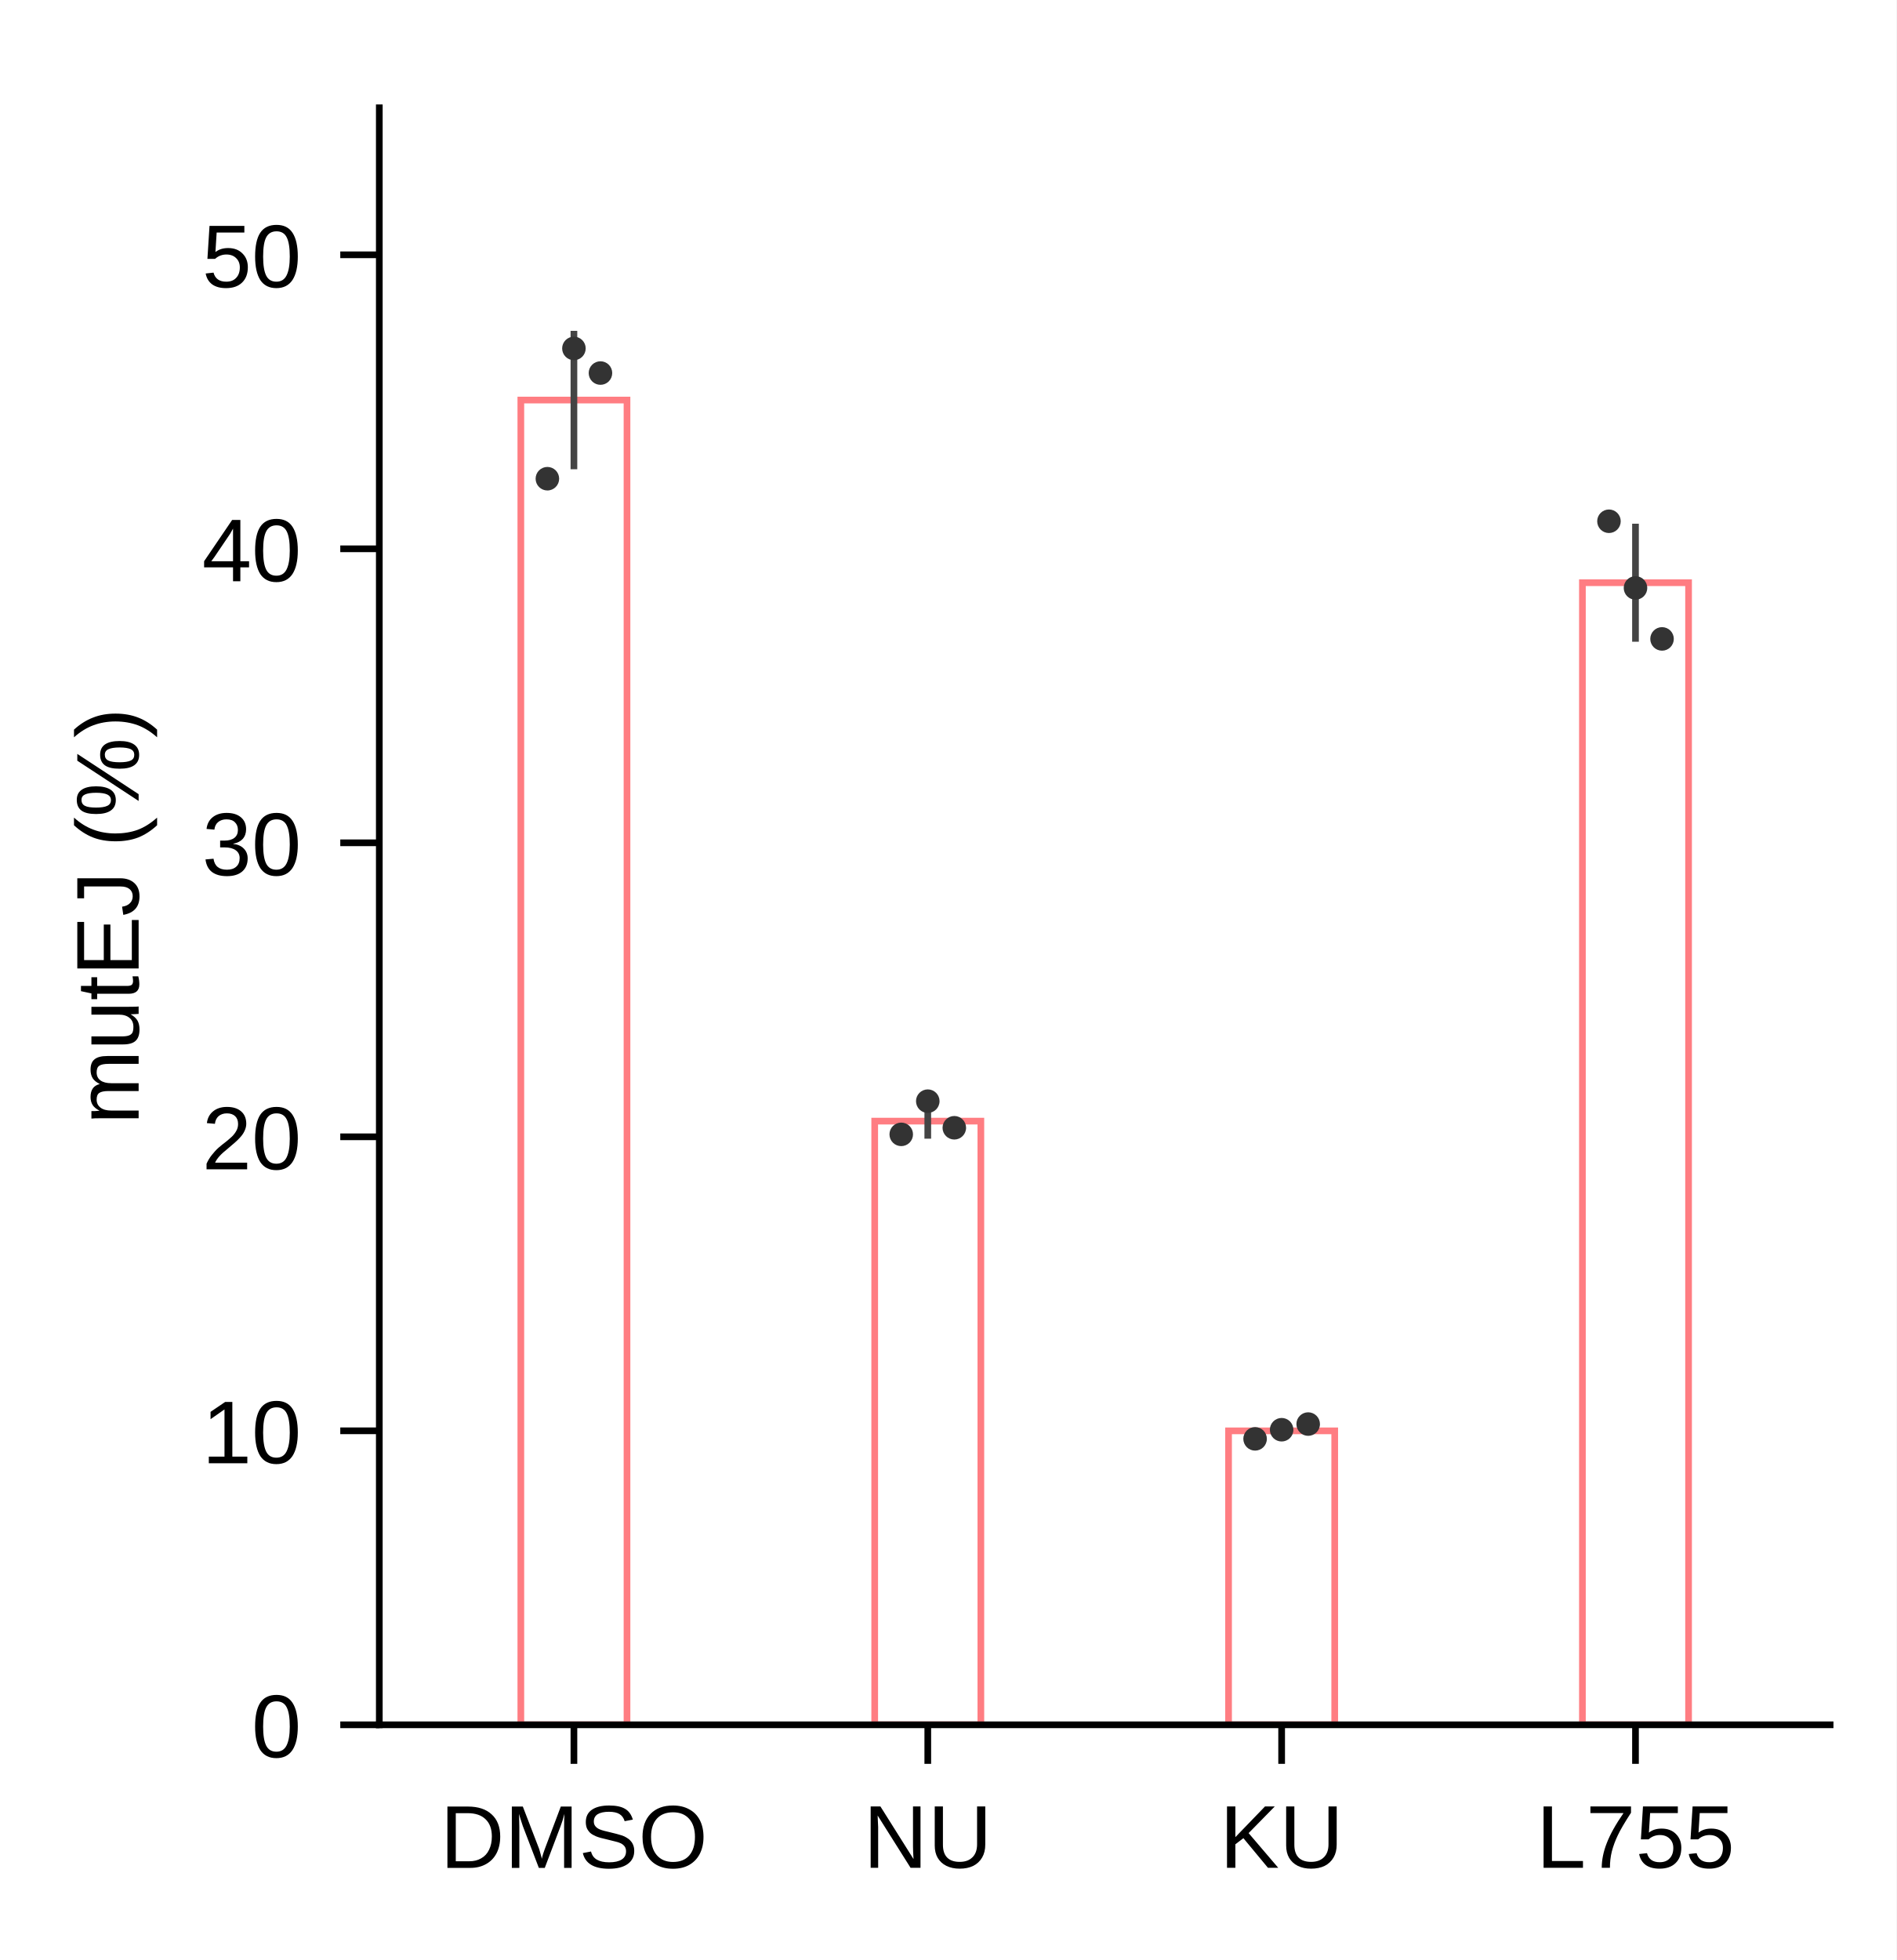
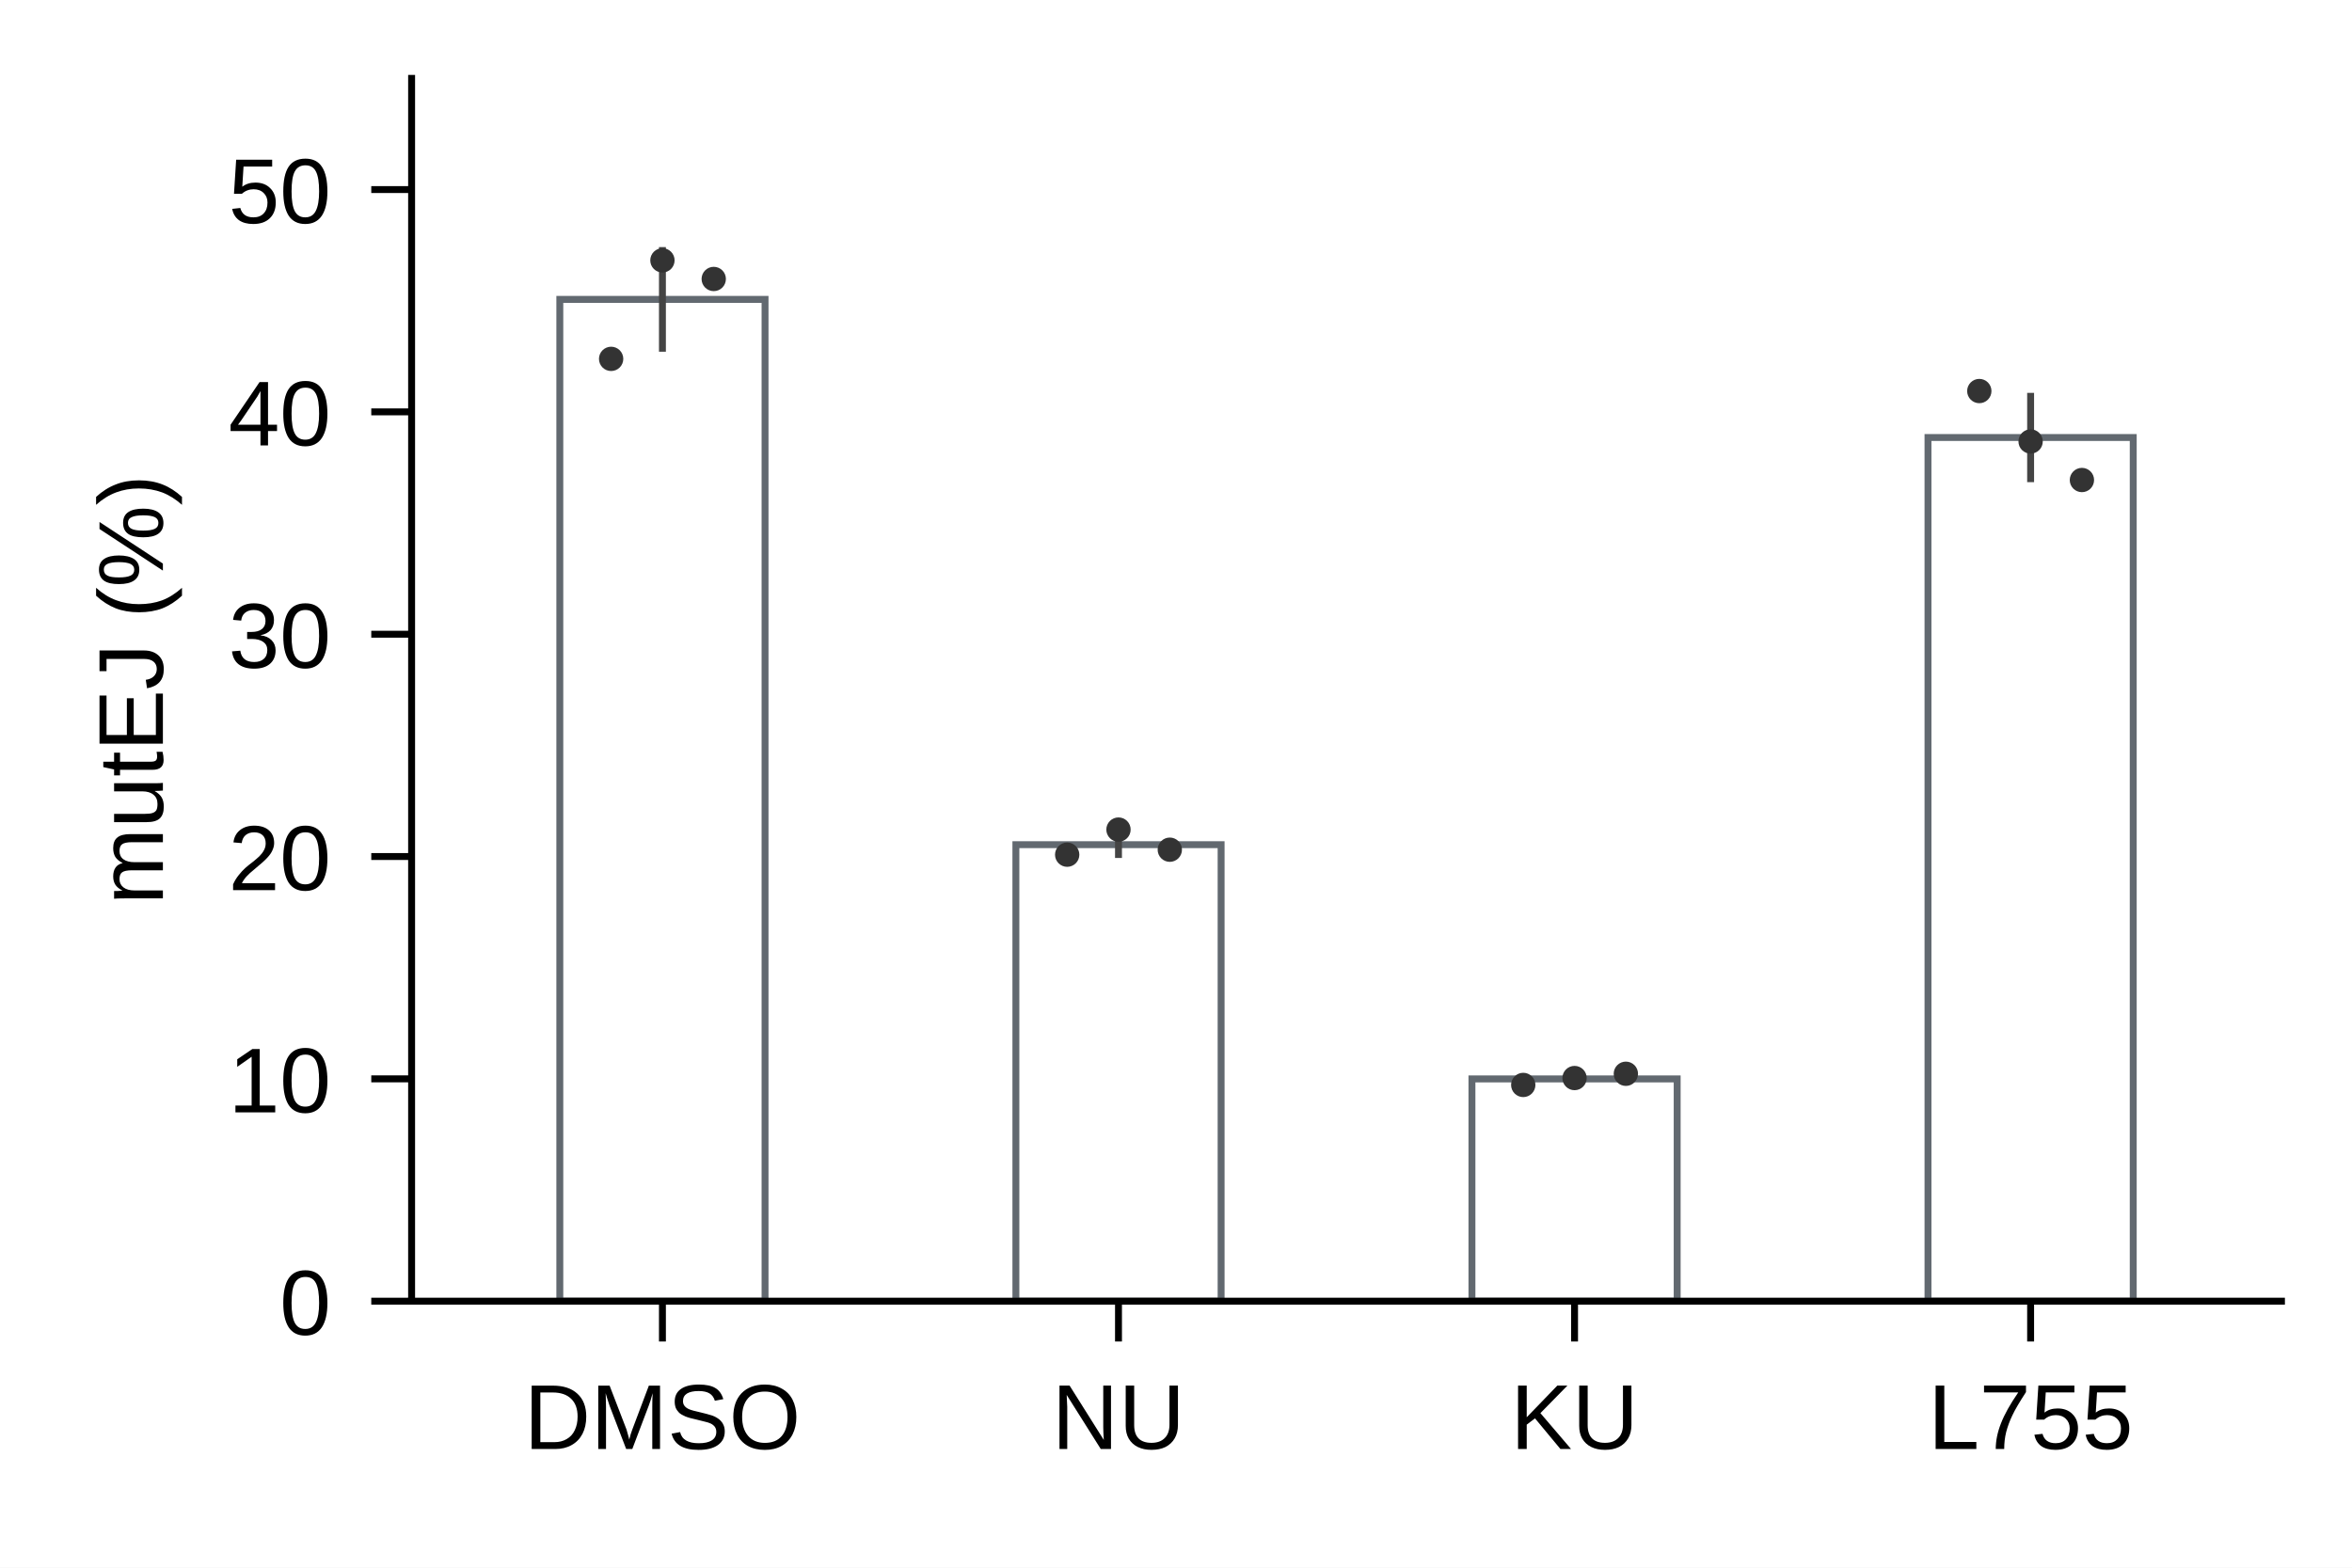
- <svg xmlns="http://www.w3.org/2000/svg" xmlns:xlink="http://www.w3.org/1999/xlink" width="170.079pt" height="175.748pt" viewBox="0 0 170.079 175.748" version="1.1">
+ <svg xmlns="http://www.w3.org/2000/svg" xmlns:xlink="http://www.w3.org/1999/xlink" width="204.094pt" height="136.063pt" viewBox="0 0 204.094 136.063" version="1.1">
  <defs>
    <style type="text/css">*{stroke-linejoin: round; stroke-linecap: butt}</style>
  </defs>
  <g id="figure_1">
    <g id="patch_1">
-       <path d="M 0 175.748  L 170.079 175.748  L 170.079 0  L 0 0  z " style="fill: #ffffff" />
+       <path d="M 0 136.063  L 204.094 136.063  L 204.094 0  L 0 0  z " style="fill: #ffffff" />
    </g>
    <g id="easyviz-axes-c733e892ae73784e">
      <g id="patch_2">
-         <path d="M 34.016 154.658  L 164.126 154.658  L 164.126 9.666  L 34.016 9.666  z " style="fill: #ffffff" />
+         <path d="M 35.717 112.932  L 197.972 112.932  L 197.972 6.803  L 35.717 6.803  z " style="fill: #ffffff" />
      </g>
      <g id="matplotlib.axis_1">
        <g id="xtick_1">
          <g id="easyviz-axis-tick-55fa9a7ca5a5ee6b">
            <defs>
              <path id="m4a1f4d3a17" d="M 0 0  L 0 3.5  " style="stroke: #000000; stroke-width: 0.6" />
            </defs>
            <g>
-               <use xlink:href="#m4a1f4d3a17" x="51.47" y="154.658" style="stroke: #000000; stroke-width: 0.6" />
+               <use xlink:href="#m4a1f4d3a17" x="57.482" y="112.932" style="stroke: #000000; stroke-width: 0.6" />
            </g>
          </g>
          <g id="easyviz-tick-label-5d983dcecf828e06">
-             <text style="font-size: 8px; font-family: 'Arial'; text-anchor: middle" x="51.47" y="167.487" transform="rotate(-0 51.46956 167.487)">DMSO</text>
+             <text style="font-size: 8px; font-family: 'Arial'; text-anchor: middle" x="57.482" y="125.761" transform="rotate(-0 57.48247 125.761)">DMSO</text>
          </g>
        </g>
        <g id="xtick_2">
          <g id="easyviz-axis-tick-d2f9de54ec255438">
            <g>
-               <use xlink:href="#m4a1f4d3a17" x="83.204" y="154.658" style="stroke: #000000; stroke-width: 0.6" />
+               <use xlink:href="#m4a1f4d3a17" x="97.057" y="112.932" style="stroke: #000000; stroke-width: 0.6" />
            </g>
          </g>
          <g id="easyviz-tick-label-92ea1202889afa8b">
-             <text style="font-size: 8px; font-family: 'Arial'; text-anchor: middle" x="83.204" y="167.482" transform="rotate(-0 83.20376 167.4825)">NU</text>
+             <text style="font-size: 8px; font-family: 'Arial'; text-anchor: middle" x="97.057" y="125.757" transform="rotate(-0 97.05688 125.7565)">NU</text>
          </g>
        </g>
        <g id="xtick_3">
          <g id="easyviz-axis-tick-a369cdb522813c9c">
            <g>
-               <use xlink:href="#m4a1f4d3a17" x="114.938" y="154.658" style="stroke: #000000; stroke-width: 0.6" />
+               <use xlink:href="#m4a1f4d3a17" x="136.631" y="112.932" style="stroke: #000000; stroke-width: 0.6" />
            </g>
          </g>
          <g id="easyviz-tick-label-b281a5203f58abf3">
-             <text style="font-size: 8px; font-family: 'Arial'; text-anchor: middle" x="114.938" y="167.482" transform="rotate(-0 114.938 167.4825)">KU</text>
+             <text style="font-size: 8px; font-family: 'Arial'; text-anchor: middle" x="136.631" y="125.757" transform="rotate(-0 136.6313 125.7565)">KU</text>
          </g>
        </g>
        <g id="xtick_4">
          <g id="easyviz-axis-tick-8e9950117fc321fa">
            <g>
-               <use xlink:href="#m4a1f4d3a17" x="146.672" y="154.658" style="stroke: #000000; stroke-width: 0.6" />
+               <use xlink:href="#m4a1f4d3a17" x="176.206" y="112.932" style="stroke: #000000; stroke-width: 0.6" />
            </g>
          </g>
          <g id="easyviz-tick-label-865985a3371cdbf9">
-             <text style="font-size: 8px; font-family: 'Arial'; text-anchor: middle" x="146.672" y="167.482" transform="rotate(-0 146.6722 167.4825)">L755</text>
+             <text style="font-size: 8px; font-family: 'Arial'; text-anchor: middle" x="176.206" y="125.757" transform="rotate(-0 176.2057 125.7565)">L755</text>
          </g>
        </g>
      </g>
      <g id="matplotlib.axis_2">
        <g id="ytick_1">
          <g id="easyviz-axis-tick-8e1c294e3379762a">
            <defs>
              <path id="me4ba3097ba" d="M 0 0  L -3.5 0  " style="stroke: #000000; stroke-width: 0.6" />
            </defs>
            <g>
-               <use xlink:href="#me4ba3097ba" x="34.016" y="154.658" style="stroke: #000000; stroke-width: 0.6" />
+               <use xlink:href="#me4ba3097ba" x="35.717" y="112.932" style="stroke: #000000; stroke-width: 0.6" />
            </g>
          </g>
          <g id="easyviz-tick-label-57febe4cb684f4bd">
-             <text style="font-size: 8px; font-family: 'Arial'; text-anchor: end" x="27.016" y="157.57" transform="rotate(-0 27.01575 157.5704)">0</text>
+             <text style="font-size: 8px; font-family: 'Arial'; text-anchor: end" x="28.717" y="115.844" transform="rotate(-0 28.71654 115.8444)">0</text>
          </g>
        </g>
        <g id="ytick_2">
          <g id="easyviz-axis-tick-63bf692f9cee0146">
            <g>
-               <use xlink:href="#me4ba3097ba" x="34.016" y="128.296" style="stroke: #000000; stroke-width: 0.6" />
+               <use xlink:href="#me4ba3097ba" x="35.717" y="93.636" style="stroke: #000000; stroke-width: 0.6" />
            </g>
          </g>
          <g id="easyviz-tick-label-2b892f5599040a30">
-             <text style="font-size: 8px; font-family: 'Arial'; text-anchor: end" x="27.016" y="131.208" transform="rotate(-0 27.01575 131.2082)">10</text>
+             <text style="font-size: 8px; font-family: 'Arial'; text-anchor: end" x="28.717" y="96.548" transform="rotate(-0 28.71654 96.54819)">10</text>
          </g>
        </g>
        <g id="ytick_3">
          <g id="easyviz-axis-tick-3a52d5e291e51e71">
            <g>
-               <use xlink:href="#me4ba3097ba" x="34.016" y="101.934" style="stroke: #000000; stroke-width: 0.6" />
+               <use xlink:href="#me4ba3097ba" x="35.717" y="74.34" style="stroke: #000000; stroke-width: 0.6" />
            </g>
          </g>
          <g id="easyviz-tick-label-85679d703310217d">
-             <text style="font-size: 8px; font-family: 'Arial'; text-anchor: end" x="27.016" y="104.846" transform="rotate(-0 27.01575 104.846)">20</text>
+             <text style="font-size: 8px; font-family: 'Arial'; text-anchor: end" x="28.717" y="77.252" transform="rotate(-0 28.71654 77.25198)">20</text>
          </g>
        </g>
        <g id="ytick_4">
          <g id="easyviz-axis-tick-2fe6a3a8cb75ab11">
            <g>
-               <use xlink:href="#me4ba3097ba" x="34.016" y="75.572" style="stroke: #000000; stroke-width: 0.6" />
+               <use xlink:href="#me4ba3097ba" x="35.717" y="55.044" style="stroke: #000000; stroke-width: 0.6" />
            </g>
          </g>
          <g id="easyviz-tick-label-d81333f4e0a767cc">
-             <text style="font-size: 8px; font-family: 'Arial'; text-anchor: end" x="27.016" y="78.484" transform="rotate(-0 27.01575 78.48376)">30</text>
+             <text style="font-size: 8px; font-family: 'Arial'; text-anchor: end" x="28.717" y="57.956" transform="rotate(-0 28.71654 57.95577)">30</text>
          </g>
        </g>
        <g id="ytick_5">
          <g id="easyviz-axis-tick-784e1e9096d34f11">
            <g>
-               <use xlink:href="#me4ba3097ba" x="34.016" y="49.209" style="stroke: #000000; stroke-width: 0.6" />
+               <use xlink:href="#me4ba3097ba" x="35.717" y="35.747" style="stroke: #000000; stroke-width: 0.6" />
            </g>
          </g>
          <g id="easyviz-tick-label-d7a361502c12ed61">
-             <text style="font-size: 8px; font-family: 'Arial'; text-anchor: end" x="27.016" y="52.122" transform="rotate(-0 27.01575 52.12156)">40</text>
+             <text style="font-size: 8px; font-family: 'Arial'; text-anchor: end" x="28.717" y="38.66" transform="rotate(-0 28.71654 38.65957)">40</text>
          </g>
        </g>
        <g id="ytick_6">
          <g id="easyviz-axis-tick-7173dfe7cd0e6657">
            <g>
-               <use xlink:href="#me4ba3097ba" x="34.016" y="22.847" style="stroke: #000000; stroke-width: 0.6" />
+               <use xlink:href="#me4ba3097ba" x="35.717" y="16.451" style="stroke: #000000; stroke-width: 0.6" />
            </g>
          </g>
          <g id="easyviz-tick-label-354bd4a838c514c5">
-             <text style="font-size: 8px; font-family: 'Arial'; text-anchor: end" x="27.016" y="25.759" transform="rotate(-0 27.01575 25.75935)">50</text>
+             <text style="font-size: 8px; font-family: 'Arial'; text-anchor: end" x="28.717" y="19.363" transform="rotate(-0 28.71654 19.36336)">50</text>
          </g>
        </g>
        <g id="easyviz-axis-label-5f702097b13456c5">
-           <text style="font-size: 8px; font-family: 'Arial'; text-anchor: middle" x="12.434" y="82.162" transform="rotate(-90 12.4345 82.16221)">mutEJ (%)</text>
+           <text style="font-size: 8px; font-family: 'Arial'; text-anchor: middle" x="14.135" y="59.868" transform="rotate(-90 14.13528 59.86772)">mutEJ (%)</text>
        </g>
      </g>
      <g id="easyviz-bar-1">
-         <path d="M 46.709 154.658  L 56.23 154.658  L 56.23 35.872  L 46.709 35.872  L 46.709 154.658  z " clip-path="url(#pf528c2ab68)" style="fill: none; stroke: #ff7d82; stroke-width: 0.6; stroke-linejoin: miter" />
+         <path d="M 48.578 112.932  L 66.387 112.932  L 66.387 25.985  L 48.578 25.985  L 48.578 112.932  z " clip-path="url(#pccbaa3e3bb)" style="fill: none; stroke: #626970; stroke-width: 0.6; stroke-linejoin: miter" />
      </g>
      <g id="easyviz-bar-2">
-         <path d="M 78.444 154.658  L 87.964 154.658  L 87.964 100.526  L 78.444 100.526  L 78.444 154.658  z " clip-path="url(#pf528c2ab68)" style="fill: none; stroke: #ff7d82; stroke-width: 0.6; stroke-linejoin: miter" />
+         <path d="M 88.153 112.932  L 105.961 112.932  L 105.961 73.309  L 88.153 73.309  L 88.153 112.932  z " clip-path="url(#pccbaa3e3bb)" style="fill: none; stroke: #626970; stroke-width: 0.6; stroke-linejoin: miter" />
      </g>
      <g id="easyviz-bar-3">
-         <path d="M 110.178 154.658  L 119.698 154.658  L 119.698 128.303  L 110.178 128.303  L 110.178 154.658  z " clip-path="url(#pf528c2ab68)" style="fill: none; stroke: #ff7d82; stroke-width: 0.6; stroke-linejoin: miter" />
+         <path d="M 127.727 112.932  L 145.536 112.932  L 145.536 93.641  L 127.727 93.641  L 127.727 112.932  z " clip-path="url(#pccbaa3e3bb)" style="fill: none; stroke: #626970; stroke-width: 0.6; stroke-linejoin: miter" />
      </g>
      <g id="easyviz-bar-4">
-         <path d="M 141.912 154.658  L 151.432 154.658  L 151.432 52.249  L 141.912 52.249  L 141.912 154.658  z " clip-path="url(#pf528c2ab68)" style="fill: none; stroke: #ff7d82; stroke-width: 0.6; stroke-linejoin: miter" />
+         <path d="M 167.301 112.932  L 185.11 112.932  L 185.11 37.972  L 167.301 37.972  L 167.301 112.932  z " clip-path="url(#pccbaa3e3bb)" style="fill: none; stroke: #626970; stroke-width: 0.6; stroke-linejoin: miter" />
      </g>
      <g id="easyviz-axis-line-a25b05ec84419760">
-         <path d="M 34.016 154.658  L 34.016 9.666  " style="fill: none; stroke: #000000; stroke-width: 0.6; stroke-linejoin: miter; stroke-linecap: square" />
+         <path d="M 35.717 112.932  L 35.717 6.803  " style="fill: none; stroke: #000000; stroke-width: 0.6; stroke-linejoin: miter; stroke-linecap: square" />
      </g>
      <g id="easyviz-axis-line-583586e852f58ad3">
-         <path d="M 34.016 154.658  L 164.126 154.658  " style="fill: none; stroke: #000000; stroke-width: 0.6; stroke-linejoin: miter; stroke-linecap: square" />
+         <path d="M 35.717 112.932  L 197.972 112.932  " style="fill: none; stroke: #000000; stroke-width: 0.6; stroke-linejoin: miter; stroke-linecap: square" />
      </g>
      <g id="easyviz-sd-1">
-         <path d="M 51.47 42.078  L 51.47 29.666  " clip-path="url(#pf528c2ab68)" style="fill: none; stroke: #444444; stroke-width: 0.6" />
+         <path d="M 57.482 30.528  L 57.482 21.442  " clip-path="url(#pccbaa3e3bb)" style="fill: none; stroke: #444444; stroke-width: 0.6" />
      </g>
      <g id="easyviz-sd-2">
-         <path d="M 83.204 102.101  L 83.204 98.95  " clip-path="url(#pf528c2ab68)" style="fill: none; stroke: #444444; stroke-width: 0.6" />
+         <path d="M 97.057 74.462  L 97.057 72.156  " clip-path="url(#pccbaa3e3bb)" style="fill: none; stroke: #444444; stroke-width: 0.6" />
      </g>
      <g id="easyviz-sd-3">
-         <path d="M 114.938 128.972  L 114.938 127.635  " clip-path="url(#pf528c2ab68)" style="fill: none; stroke: #444444; stroke-width: 0.6" />
+         <path d="M 136.631 94.131  L 136.631 93.152  " clip-path="url(#pccbaa3e3bb)" style="fill: none; stroke: #444444; stroke-width: 0.6" />
      </g>
      <g id="easyviz-sd-4">
-         <path d="M 146.672 57.54  L 146.672 46.958  " clip-path="url(#pf528c2ab68)" style="fill: none; stroke: #444444; stroke-width: 0.6" />
+         <path d="M 176.206 41.845  L 176.206 34.1  " clip-path="url(#pccbaa3e3bb)" style="fill: none; stroke: #444444; stroke-width: 0.6" />
      </g>
      <g id="easyviz-observation-1">
-         <path d="M 53.85 34.506  C 54.13 34.506 54.398 34.395 54.596 34.197  C 54.794 33.999 54.905 33.73 54.905 33.45  C 54.905 33.17 54.794 32.902 54.596 32.704  C 54.398 32.506 54.13 32.395 53.85 32.395  C 53.57 32.395 53.301 32.506 53.103 32.704  C 52.905 32.902 52.794 33.17 52.794 33.45  C 52.794 33.73 52.905 33.999 53.103 34.197  C 53.301 34.395 53.57 34.506 53.85 34.506  z " clip-path="url(#pf528c2ab68)" style="fill: #333333" />
+         <path d="M 61.935 25.268  C 62.215 25.268 62.483 25.157 62.681 24.959  C 62.879 24.761 62.99 24.492 62.99 24.212  C 62.99 23.932 62.879 23.664 62.681 23.466  C 62.483 23.268 62.215 23.157 61.935 23.157  C 61.655 23.157 61.386 23.268 61.188 23.466  C 60.99 23.664 60.879 23.932 60.879 24.212  C 60.879 24.492 60.99 24.761 61.188 24.959  C 61.386 25.157 61.655 25.268 61.935 25.268  z " clip-path="url(#pccbaa3e3bb)" style="fill: #333333" />
      </g>
      <g id="easyviz-observation-2">
-         <path d="M 51.47 32.298  C 51.749 32.298 52.018 32.187 52.216 31.989  C 52.414 31.791 52.525 31.522 52.525 31.242  C 52.525 30.962 52.414 30.694 52.216 30.496  C 52.018 30.298 51.749 30.187 51.47 30.187  C 51.19 30.187 50.921 30.298 50.723 30.496  C 50.525 30.694 50.414 30.962 50.414 31.242  C 50.414 31.522 50.525 31.791 50.723 31.989  C 50.921 32.187 51.19 32.298 51.47 32.298  z " clip-path="url(#pf528c2ab68)" style="fill: #333333" />
+         <path d="M 57.482 23.652  C 57.762 23.652 58.031 23.54 58.229 23.343  C 58.427 23.145 58.538 22.876 58.538 22.596  C 58.538 22.316 58.427 22.048 58.229 21.85  C 58.031 21.652 57.762 21.541 57.482 21.541  C 57.203 21.541 56.934 21.652 56.736 21.85  C 56.538 22.048 56.427 22.316 56.427 22.596  C 56.427 22.876 56.538 23.145 56.736 23.343  C 56.934 23.54 57.203 23.652 57.482 23.652  z " clip-path="url(#pccbaa3e3bb)" style="fill: #333333" />
      </g>
      <g id="easyviz-observation-3">
-         <path d="M 49.089 43.98  C 49.369 43.98 49.638 43.868 49.836 43.67  C 50.034 43.473 50.145 43.204 50.145 42.924  C 50.145 42.644 50.034 42.376 49.836 42.178  C 49.638 41.98 49.369 41.869 49.089 41.869  C 48.81 41.869 48.541 41.98 48.343 42.178  C 48.145 42.376 48.034 42.644 48.034 42.924  C 48.034 43.204 48.145 43.473 48.343 43.67  C 48.541 43.868 48.81 43.98 49.089 43.98  z " clip-path="url(#pf528c2ab68)" style="fill: #333333" />
+         <path d="M 53.03 32.202  C 53.31 32.202 53.579 32.091 53.777 31.893  C 53.975 31.695 54.086 31.427 54.086 31.147  C 54.086 30.867 53.975 30.598 53.777 30.4  C 53.579 30.203 53.31 30.091 53.03 30.091  C 52.75 30.091 52.482 30.203 52.284 30.4  C 52.086 30.598 51.975 30.867 51.975 31.147  C 51.975 31.427 52.086 31.695 52.284 31.893  C 52.482 32.091 52.75 32.202 53.03 32.202  z " clip-path="url(#pccbaa3e3bb)" style="fill: #333333" />
      </g>
      <g id="easyviz-observation-4">
-         <path d="M 85.584 102.179  C 85.864 102.179 86.132 102.068 86.33 101.87  C 86.528 101.672 86.639 101.404 86.639 101.124  C 86.639 100.844 86.528 100.576 86.33 100.378  C 86.132 100.18 85.864 100.068 85.584 100.068  C 85.304 100.068 85.035 100.18 84.837 100.378  C 84.64 100.576 84.528 100.844 84.528 101.124  C 84.528 101.404 84.64 101.672 84.837 101.87  C 85.035 102.068 85.304 102.179 85.584 102.179  z " clip-path="url(#pf528c2ab68)" style="fill: #333333" />
+         <path d="M 101.509 74.803  C 101.789 74.803 102.057 74.691 102.255 74.493  C 102.453 74.295 102.565 74.027 102.565 73.747  C 102.565 73.467 102.453 73.199 102.255 73.001  C 102.057 72.803 101.789 72.692 101.509 72.692  C 101.229 72.692 100.961 72.803 100.763 73.001  C 100.565 73.199 100.454 73.467 100.454 73.747  C 100.454 74.027 100.565 74.295 100.763 74.493  C 100.961 74.691 101.229 74.803 101.509 74.803  z " clip-path="url(#pccbaa3e3bb)" style="fill: #333333" />
      </g>
      <g id="easyviz-observation-5">
-         <path d="M 83.204 99.794  C 83.484 99.794 83.752 99.683 83.95 99.485  C 84.148 99.287 84.259 99.018 84.259 98.738  C 84.259 98.458 84.148 98.19 83.95 97.992  C 83.752 97.794 83.484 97.683 83.204 97.683  C 82.924 97.683 82.655 97.794 82.457 97.992  C 82.259 98.19 82.148 98.458 82.148 98.738  C 82.148 99.018 82.259 99.287 82.457 99.485  C 82.655 99.683 82.924 99.794 83.204 99.794  z " clip-path="url(#pf528c2ab68)" style="fill: #333333" />
+         <path d="M 97.057 73.056  C 97.337 73.056 97.605 72.945 97.803 72.747  C 98.001 72.549 98.112 72.281 98.112 72.001  C 98.112 71.721 98.001 71.452 97.803 71.254  C 97.605 71.057 97.337 70.945 97.057 70.945  C 96.777 70.945 96.508 71.057 96.311 71.254  C 96.113 71.452 96.001 71.721 96.001 72.001  C 96.001 72.281 96.113 72.549 96.311 72.747  C 96.508 72.945 96.777 73.056 97.057 73.056  z " clip-path="url(#pccbaa3e3bb)" style="fill: #333333" />
      </g>
      <g id="easyviz-observation-6">
-         <path d="M 80.824 102.77  C 81.104 102.77 81.372 102.659 81.57 102.461  C 81.768 102.263 81.879 101.994 81.879 101.714  C 81.879 101.434 81.768 101.166 81.57 100.968  C 81.372 100.77 81.104 100.659 80.824 100.659  C 80.544 100.659 80.275 100.77 80.077 100.968  C 79.879 101.166 79.768 101.434 79.768 101.714  C 79.768 101.994 79.879 102.263 80.077 102.461  C 80.275 102.659 80.544 102.77 80.824 102.77  z " clip-path="url(#pf528c2ab68)" style="fill: #333333" />
+         <path d="M 92.605 75.235  C 92.885 75.235 93.153 75.123 93.351 74.926  C 93.549 74.728 93.66 74.459 93.66 74.179  C 93.66 73.899 93.549 73.631 93.351 73.433  C 93.153 73.235 92.885 73.124 92.605 73.124  C 92.325 73.124 92.056 73.235 91.858 73.433  C 91.66 73.631 91.549 73.899 91.549 74.179  C 91.549 74.459 91.66 74.728 91.858 74.926  C 92.056 75.123 92.325 75.235 92.605 75.235  z " clip-path="url(#pccbaa3e3bb)" style="fill: #333333" />
      </g>
      <g id="easyviz-observation-7">
-         <path d="M 117.318 128.748  C 117.598 128.748 117.866 128.637 118.064 128.439  C 118.262 128.241 118.374 127.973 118.374 127.693  C 118.374 127.413 118.262 127.144 118.064 126.946  C 117.866 126.748 117.598 126.637 117.318 126.637  C 117.038 126.637 116.77 126.748 116.572 126.946  C 116.374 127.144 116.263 127.413 116.263 127.693  C 116.263 127.973 116.374 128.241 116.572 128.439  C 116.77 128.637 117.038 128.748 117.318 128.748  z " clip-path="url(#pf528c2ab68)" style="fill: #333333" />
+         <path d="M 141.083 94.25  C 141.363 94.25 141.632 94.139 141.83 93.941  C 142.028 93.743 142.139 93.474 142.139 93.194  C 142.139 92.915 142.028 92.646 141.83 92.448  C 141.632 92.25 141.363 92.139 141.083 92.139  C 140.804 92.139 140.535 92.25 140.337 92.448  C 140.139 92.646 140.028 92.915 140.028 93.194  C 140.028 93.474 140.139 93.743 140.337 93.941  C 140.535 94.139 140.804 94.25 141.083 94.25  z " clip-path="url(#pccbaa3e3bb)" style="fill: #333333" />
      </g>
      <g id="easyviz-observation-8">
-         <path d="M 114.938 129.255  C 115.218 129.255 115.486 129.144 115.684 128.946  C 115.882 128.748 115.993 128.48 115.993 128.2  C 115.993 127.92 115.882 127.651 115.684 127.453  C 115.486 127.255 115.218 127.144 114.938 127.144  C 114.658 127.144 114.39 127.255 114.192 127.453  C 113.994 127.651 113.882 127.92 113.882 128.2  C 113.882 128.48 113.994 128.748 114.192 128.946  C 114.39 129.144 114.658 129.255 114.938 129.255  z " clip-path="url(#pf528c2ab68)" style="fill: #333333" />
+         <path d="M 136.631 94.621  C 136.911 94.621 137.18 94.51 137.378 94.312  C 137.576 94.114 137.687 93.846 137.687 93.566  C 137.687 93.286 137.576 93.017 137.378 92.819  C 137.18 92.621 136.911 92.51 136.631 92.51  C 136.351 92.51 136.083 92.621 135.885 92.819  C 135.687 93.017 135.576 93.286 135.576 93.566  C 135.576 93.846 135.687 94.114 135.885 94.312  C 136.083 94.51 136.351 94.621 136.631 94.621  z " clip-path="url(#pccbaa3e3bb)" style="fill: #333333" />
      </g>
      <g id="easyviz-observation-9">
-         <path d="M 112.558 130.073  C 112.838 130.073 113.106 129.962 113.304 129.764  C 113.502 129.566 113.613 129.297 113.613 129.017  C 113.613 128.737 113.502 128.469 113.304 128.271  C 113.106 128.073 112.838 127.962 112.558 127.962  C 112.278 127.962 112.009 128.073 111.812 128.271  C 111.614 128.469 111.502 128.737 111.502 129.017  C 111.502 129.297 111.614 129.566 111.812 129.764  C 112.009 129.962 112.278 130.073 112.558 130.073  z " clip-path="url(#pf528c2ab68)" style="fill: #333333" />
+         <path d="M 132.179 95.22  C 132.459 95.22 132.728 95.108 132.926 94.91  C 133.123 94.712 133.235 94.444 133.235 94.164  C 133.235 93.884 133.123 93.616 132.926 93.418  C 132.728 93.22 132.459 93.109 132.179 93.109  C 131.899 93.109 131.631 93.22 131.433 93.418  C 131.235 93.616 131.124 93.884 131.124 94.164  C 131.124 94.444 131.235 94.712 131.433 94.91  C 131.631 95.108 131.899 95.22 132.179 95.22  z " clip-path="url(#pccbaa3e3bb)" style="fill: #333333" />
      </g>
      <g id="easyviz-observation-10">
-         <path d="M 149.052 58.345  C 149.332 58.345 149.601 58.234 149.799 58.036  C 149.997 57.838 150.108 57.57 150.108 57.29  C 150.108 57.01 149.997 56.741 149.799 56.543  C 149.601 56.345 149.332 56.234 149.052 56.234  C 148.772 56.234 148.504 56.345 148.306 56.543  C 148.108 56.741 147.997 57.01 147.997 57.29  C 147.997 57.57 148.108 57.838 148.306 58.036  C 148.504 58.234 148.772 58.345 149.052 58.345  z " clip-path="url(#pf528c2ab68)" style="fill: #333333" />
+         <path d="M 180.658 42.717  C 180.938 42.717 181.206 42.606 181.404 42.408  C 181.602 42.21 181.713 41.942 181.713 41.662  C 181.713 41.382 181.602 41.113 181.404 40.916  C 181.206 40.718 180.938 40.606 180.658 40.606  C 180.378 40.606 180.109 40.718 179.911 40.916  C 179.714 41.113 179.602 41.382 179.602 41.662  C 179.602 41.942 179.714 42.21 179.911 42.408  C 180.109 42.606 180.378 42.717 180.658 42.717  z " clip-path="url(#pccbaa3e3bb)" style="fill: #333333" />
      </g>
      <g id="easyviz-observation-11">
-         <path d="M 146.672 53.774  C 146.952 53.774 147.221 53.663 147.419 53.465  C 147.616 53.267 147.728 52.998 147.728 52.718  C 147.728 52.439 147.616 52.17 147.419 51.972  C 147.221 51.774 146.952 51.663 146.672 51.663  C 146.392 51.663 146.124 51.774 145.926 51.972  C 145.728 52.17 145.617 52.439 145.617 52.718  C 145.617 52.998 145.728 53.267 145.926 53.465  C 146.124 53.663 146.392 53.774 146.672 53.774  z " clip-path="url(#pf528c2ab68)" style="fill: #333333" />
+         <path d="M 176.206 39.371  C 176.486 39.371 176.754 39.26 176.952 39.062  C 177.15 38.864 177.261 38.596 177.261 38.316  C 177.261 38.036 177.15 37.767 176.952 37.57  C 176.754 37.372 176.486 37.26 176.206 37.26  C 175.926 37.26 175.657 37.372 175.459 37.57  C 175.261 37.767 175.15 38.036 175.15 38.316  C 175.15 38.596 175.261 38.864 175.459 39.062  C 175.657 39.26 175.926 39.371 176.206 39.371  z " clip-path="url(#pccbaa3e3bb)" style="fill: #333333" />
      </g>
      <g id="easyviz-observation-12">
-         <path d="M 144.292 47.795  C 144.572 47.795 144.841 47.684 145.038 47.486  C 145.236 47.288 145.348 47.019 145.348 46.739  C 145.348 46.46 145.236 46.191 145.038 45.993  C 144.841 45.795 144.572 45.684 144.292 45.684  C 144.012 45.684 143.744 45.795 143.546 45.993  C 143.348 46.191 143.237 46.46 143.237 46.739  C 143.237 47.019 143.348 47.288 143.546 47.486  C 143.744 47.684 144.012 47.795 144.292 47.795  z " clip-path="url(#pf528c2ab68)" style="fill: #333333" />
+         <path d="M 171.754 34.995  C 172.034 34.995 172.302 34.884 172.5 34.686  C 172.698 34.488 172.809 34.219 172.809 33.94  C 172.809 33.66 172.698 33.391 172.5 33.193  C 172.302 32.995 172.034 32.884 171.754 32.884  C 171.474 32.884 171.205 32.995 171.007 33.193  C 170.809 33.391 170.698 33.66 170.698 33.94  C 170.698 34.219 170.809 34.488 171.007 34.686  C 171.205 34.884 171.474 34.995 171.754 34.995  z " clip-path="url(#pccbaa3e3bb)" style="fill: #333333" />
      </g>
    </g>
  </g>
  <defs>
-     <clipPath id="pf528c2ab68">
-       <rect x="34.016" y="9.666" width="130.11" height="144.992" />
+     <clipPath id="pccbaa3e3bb">
+       <rect x="35.717" y="6.803" width="162.255" height="106.129" />
    </clipPath>
  </defs>
</svg>
